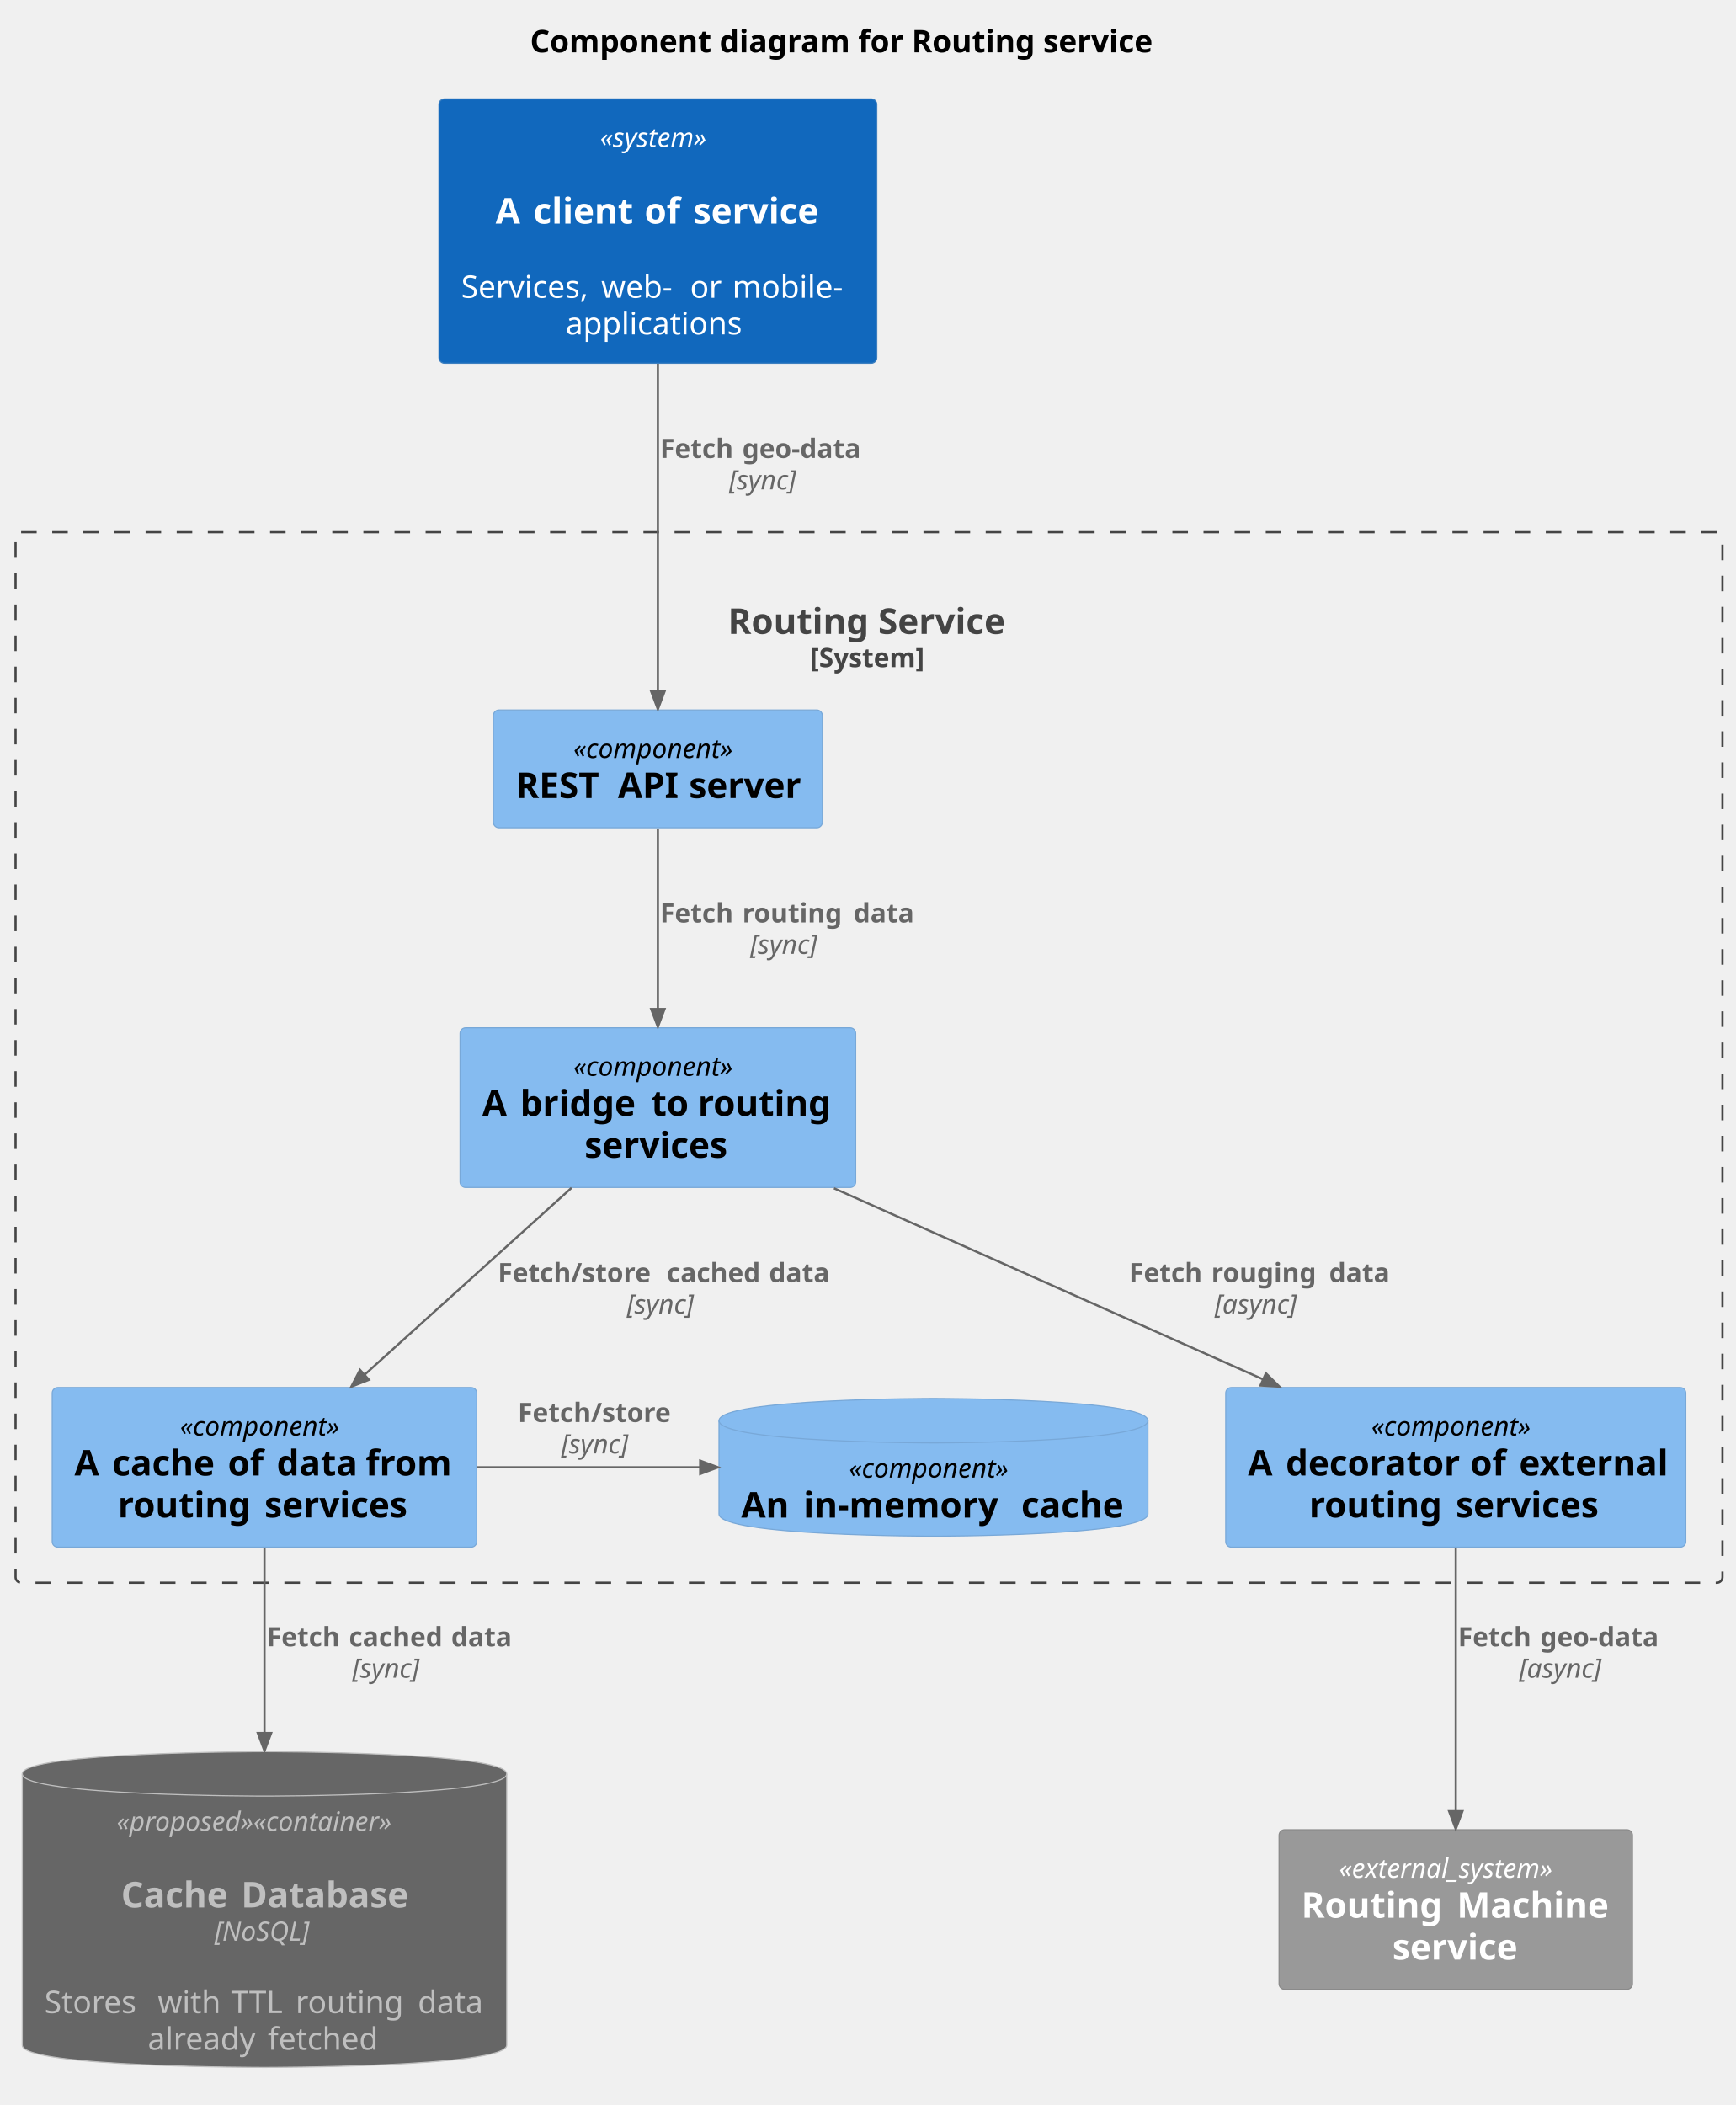
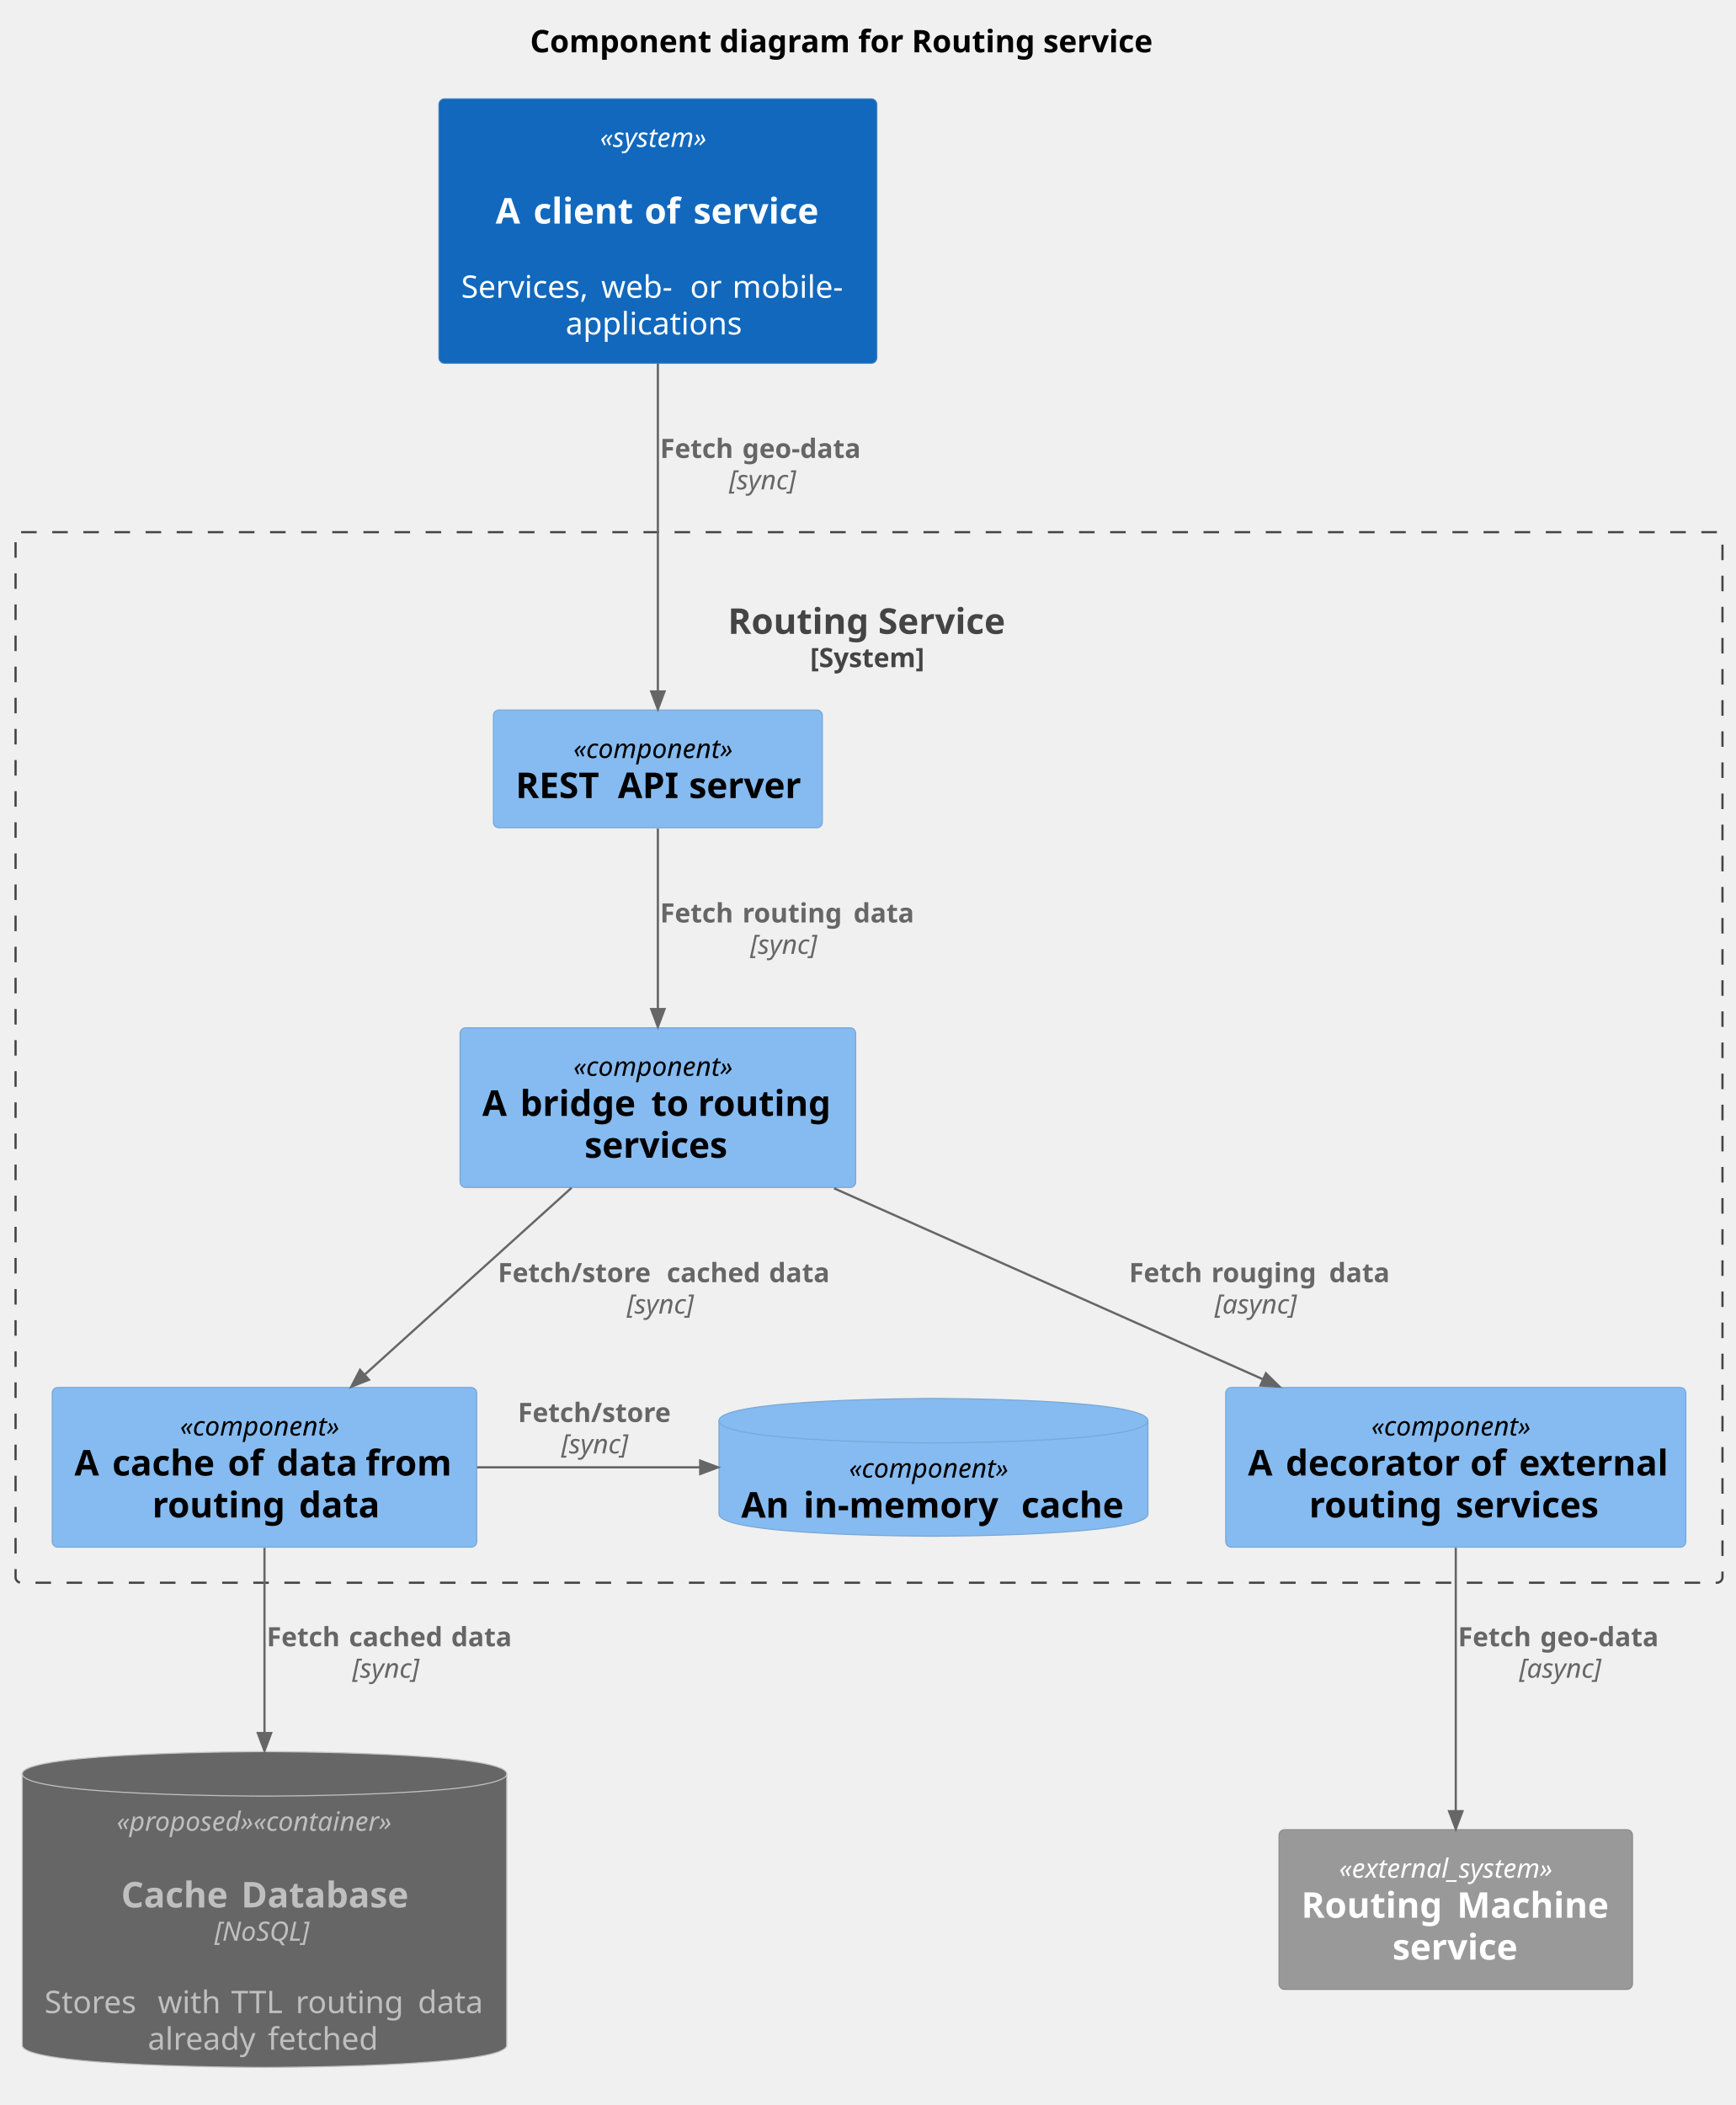
<svg xmlns="http://www.w3.org/2000/svg" contentStyleType="text/css" height="947px" preserveAspectRatio="none" style="width:781px;height:947px;background:#FFFFFF;" version="1.1" viewBox="0 0 781 947" width="781px" zoomAndPan="magnify">
  <defs />
  <g>
    <text fill="#000000" font-family="sans-serif" font-size="14" font-weight="bold" lengthAdjust="spacing" textLength="290" x="238.5" y="23.535">Component diagram for Routing service</text>
    <g id="cluster_api">
      <rect fill="none" height="472.62" rx="2.5" ry="2.5" style="stroke:#444444;stroke-width:1.0;stroke-dasharray:7.0,7.0;" width="768" x="7" y="239.418" />
      <text fill="#444444" font-family="sans-serif" font-size="16" font-weight="bold" lengthAdjust="spacing" textLength="127" x="327.5" y="285.153">Routing Service</text>
      <text fill="#444444" font-family="sans-serif" font-size="12" font-weight="bold" lengthAdjust="spacing" textLength="53" x="364.5" y="300.129">[System]</text>
    </g>
    <g id="elem_rest_api">
      <rect fill="#85BBF0" height="52.977" rx="2.5" ry="2.5" style="stroke:#78A8D8;stroke-width:0.5;" width="148" x="222" y="319.418" />
      <text fill="#000000" font-family="sans-serif" font-size="12" font-style="italic" lengthAdjust="spacing" textLength="76" x="258" y="341.02">«component»</text>
      <text fill="#000000" font-family="sans-serif" font-size="16" font-weight="bold" lengthAdjust="spacing" textLength="41" x="232" y="359.02">REST</text>
      <text fill="#000000" font-family="sans-serif" font-size="16" font-weight="bold" lengthAdjust="spacing" textLength="5" x="273" y="359.02"> </text>
      <text fill="#000000" font-family="sans-serif" font-size="16" font-weight="bold" lengthAdjust="spacing" textLength="27" x="278" y="359.02">API</text>
      <text fill="#000000" font-family="sans-serif" font-size="16" font-weight="bold" lengthAdjust="spacing" textLength="5" x="305" y="359.02"> </text>
      <text fill="#000000" font-family="sans-serif" font-size="16" font-weight="bold" lengthAdjust="spacing" textLength="50" x="310" y="359.02">server</text>
    </g>
    <g id="elem_bridge">
      <rect fill="#85BBF0" height="71.82" rx="2.5" ry="2.5" style="stroke:#78A8D8;stroke-width:0.5;" width="178" x="207" y="462.398" />
      <text fill="#000000" font-family="sans-serif" font-size="12" font-style="italic" lengthAdjust="spacing" textLength="76" x="258" y="484">«component»</text>
      <text fill="#000000" font-family="sans-serif" font-size="16" font-weight="bold" lengthAdjust="spacing" textLength="12" x="217" y="502">A</text>
      <text fill="#000000" font-family="sans-serif" font-size="16" font-weight="bold" lengthAdjust="spacing" textLength="5" x="229" y="502"> </text>
      <text fill="#000000" font-family="sans-serif" font-size="16" font-weight="bold" lengthAdjust="spacing" textLength="54" x="234" y="502">bridge</text>
      <text fill="#000000" font-family="sans-serif" font-size="16" font-weight="bold" lengthAdjust="spacing" textLength="5" x="288" y="502"> </text>
      <text fill="#000000" font-family="sans-serif" font-size="16" font-weight="bold" lengthAdjust="spacing" textLength="16" x="293" y="502">to</text>
      <text fill="#000000" font-family="sans-serif" font-size="16" font-weight="bold" lengthAdjust="spacing" textLength="5" x="309" y="502"> </text>
      <text fill="#000000" font-family="sans-serif" font-size="16" font-weight="bold" lengthAdjust="spacing" textLength="61" x="314" y="502">routing</text>
      <text fill="#000000" font-family="sans-serif" font-size="16" font-weight="bold" lengthAdjust="spacing" textLength="66" x="263" y="520.844">services</text>
    </g>
    <g id="elem_mem_cache">
      <path d="M323.5,639.138 C323.5,629.138 420,629.138 420,629.138 C420,629.138 516.5,629.138 516.5,639.138 L516.5,681.115 C516.5,691.115 420,691.115 420,691.115 C420,691.115 323.5,691.115 323.5,681.115 L323.5,639.138 " fill="#85BBF0" style="stroke:#78A8D8;stroke-width:0.5;" />
      <path d="M323.5,639.138 C323.5,649.138 420,649.138 420,649.138 C420,649.138 516.5,649.138 516.5,639.138 " fill="none" style="stroke:#78A8D8;stroke-width:0.5;" />
      <text fill="#000000" font-family="sans-serif" font-size="12" font-style="italic" lengthAdjust="spacing" textLength="76" x="382" y="664.74">«component»</text>
      <text fill="#000000" font-family="sans-serif" font-size="16" font-weight="bold" lengthAdjust="spacing" textLength="23" x="333.5" y="682.74">An</text>
      <text fill="#000000" font-family="sans-serif" font-size="16" font-weight="bold" lengthAdjust="spacing" textLength="5" x="356.5" y="682.74"> </text>
      <text fill="#000000" font-family="sans-serif" font-size="16" font-weight="bold" lengthAdjust="spacing" textLength="93" x="361.5" y="682.74">in-memory</text>
      <text fill="#000000" font-family="sans-serif" font-size="16" font-weight="bold" lengthAdjust="spacing" textLength="5" x="454.5" y="682.74"> </text>
      <text fill="#000000" font-family="sans-serif" font-size="16" font-weight="bold" lengthAdjust="spacing" textLength="47" x="459.5" y="682.74">cache</text>
    </g>
    <g id="elem_cache">
      <rect fill="#85BBF0" height="71.82" rx="2.5" ry="2.5" style="stroke:#78A8D8;stroke-width:0.5;" width="191" x="23.5" y="624.218" />
      <text fill="#000000" font-family="sans-serif" font-size="12" font-style="italic" lengthAdjust="spacing" textLength="76" x="81" y="645.82">«component»</text>
      <text fill="#000000" font-family="sans-serif" font-size="16" font-weight="bold" lengthAdjust="spacing" textLength="12" x="33.5" y="663.82">A</text>
      <text fill="#000000" font-family="sans-serif" font-size="16" font-weight="bold" lengthAdjust="spacing" textLength="5" x="45.5" y="663.82"> </text>
      <text fill="#000000" font-family="sans-serif" font-size="16" font-weight="bold" lengthAdjust="spacing" textLength="47" x="50.5" y="663.82">cache</text>
      <text fill="#000000" font-family="sans-serif" font-size="16" font-weight="bold" lengthAdjust="spacing" textLength="5" x="97.5" y="663.82"> </text>
      <text fill="#000000" font-family="sans-serif" font-size="16" font-weight="bold" lengthAdjust="spacing" textLength="17" x="102.5" y="663.82">of</text>
      <text fill="#000000" font-family="sans-serif" font-size="16" font-weight="bold" lengthAdjust="spacing" textLength="5" x="119.5" y="663.82"> </text>
      <text fill="#000000" font-family="sans-serif" font-size="16" font-weight="bold" lengthAdjust="spacing" textLength="35" x="124.5" y="663.82">data</text>
      <text fill="#000000" font-family="sans-serif" font-size="16" font-weight="bold" lengthAdjust="spacing" textLength="5" x="159.5" y="663.82"> </text>
      <text fill="#000000" font-family="sans-serif" font-size="16" font-weight="bold" lengthAdjust="spacing" textLength="40" x="164.5" y="663.82">from</text>
-       <text fill="#000000" font-family="sans-serif" font-size="16" font-weight="bold" lengthAdjust="spacing" textLength="61" x="53" y="682.664">routing</text>
-       <text fill="#000000" font-family="sans-serif" font-size="16" font-weight="bold" lengthAdjust="spacing" textLength="5" x="114" y="682.664"> </text>
-       <text fill="#000000" font-family="sans-serif" font-size="16" font-weight="bold" lengthAdjust="spacing" textLength="66" x="119" y="682.664">services</text>
+       <text fill="#000000" font-family="sans-serif" font-size="16" font-weight="bold" lengthAdjust="spacing" textLength="61" x="68.5" y="682.664">routing</text>
+       <text fill="#000000" font-family="sans-serif" font-size="16" font-weight="bold" lengthAdjust="spacing" textLength="5" x="129.5" y="682.664"> </text>
+       <text fill="#000000" font-family="sans-serif" font-size="16" font-weight="bold" lengthAdjust="spacing" textLength="35" x="134.5" y="682.664">data</text>
    </g>
    <g id="elem_decorator">
      <rect fill="#85BBF0" height="71.82" rx="2.5" ry="2.5" style="stroke:#78A8D8;stroke-width:0.5;" width="207" x="551.5" y="624.218" />
      <text fill="#000000" font-family="sans-serif" font-size="12" font-style="italic" lengthAdjust="spacing" textLength="76" x="617" y="645.82">«component»</text>
      <text fill="#000000" font-family="sans-serif" font-size="16" font-weight="bold" lengthAdjust="spacing" textLength="12" x="561.5" y="663.82">A</text>
      <text fill="#000000" font-family="sans-serif" font-size="16" font-weight="bold" lengthAdjust="spacing" textLength="5" x="573.5" y="663.82"> </text>
      <text fill="#000000" font-family="sans-serif" font-size="16" font-weight="bold" lengthAdjust="spacing" textLength="78" x="578.5" y="663.82">decorator</text>
      <text fill="#000000" font-family="sans-serif" font-size="16" font-weight="bold" lengthAdjust="spacing" textLength="5" x="656.5" y="663.82"> </text>
      <text fill="#000000" font-family="sans-serif" font-size="16" font-weight="bold" lengthAdjust="spacing" textLength="17" x="661.5" y="663.82">of</text>
      <text fill="#000000" font-family="sans-serif" font-size="16" font-weight="bold" lengthAdjust="spacing" textLength="5" x="678.5" y="663.82"> </text>
      <text fill="#000000" font-family="sans-serif" font-size="16" font-weight="bold" lengthAdjust="spacing" textLength="65" x="683.5" y="663.82">external</text>
      <text fill="#000000" font-family="sans-serif" font-size="16" font-weight="bold" lengthAdjust="spacing" textLength="61" x="589" y="682.664">routing</text>
      <text fill="#000000" font-family="sans-serif" font-size="16" font-weight="bold" lengthAdjust="spacing" textLength="5" x="650" y="682.664"> </text>
      <text fill="#000000" font-family="sans-serif" font-size="16" font-weight="bold" lengthAdjust="spacing" textLength="66" x="655" y="682.664">services</text>
    </g>
    <g id="elem_client">
      <rect fill="#1168BD" height="118.93" rx="2.5" ry="2.5" style="stroke:#3C7FC0;stroke-width:0.5;" width="197" x="197.5" y="44.488" />
      <text fill="#FFFFFF" font-family="sans-serif" font-size="12" font-style="italic" lengthAdjust="spacing" textLength="52" x="270" y="66.09">«system»</text>
      <text fill="#FFFFFF" font-family="sans-serif" font-size="14" lengthAdjust="spacing" textLength="4" x="294" y="82.156"> </text>
      <text fill="#FFFFFF" font-family="sans-serif" font-size="16" font-weight="bold" lengthAdjust="spacing" textLength="12" x="223" y="100.578">A</text>
      <text fill="#FFFFFF" font-family="sans-serif" font-size="16" font-weight="bold" lengthAdjust="spacing" textLength="5" x="235" y="100.578"> </text>
      <text fill="#FFFFFF" font-family="sans-serif" font-size="16" font-weight="bold" lengthAdjust="spacing" textLength="45" x="240" y="100.578">client</text>
      <text fill="#FFFFFF" font-family="sans-serif" font-size="16" font-weight="bold" lengthAdjust="spacing" textLength="5" x="285" y="100.578"> </text>
      <text fill="#FFFFFF" font-family="sans-serif" font-size="16" font-weight="bold" lengthAdjust="spacing" textLength="17" x="290" y="100.578">of</text>
      <text fill="#FFFFFF" font-family="sans-serif" font-size="16" font-weight="bold" lengthAdjust="spacing" textLength="5" x="307" y="100.578"> </text>
      <text fill="#FFFFFF" font-family="sans-serif" font-size="16" font-weight="bold" lengthAdjust="spacing" textLength="57" x="312" y="100.578">service</text>
      <text fill="#FFFFFF" font-family="sans-serif" font-size="14" lengthAdjust="spacing" textLength="4" x="294" y="117.488"> </text>
      <text fill="#FFFFFF" font-family="sans-serif" font-size="14" lengthAdjust="spacing" textLength="59" x="207.5" y="133.977">Services,</text>
      <text fill="#FFFFFF" font-family="sans-serif" font-size="14" lengthAdjust="spacing" textLength="4" x="266.5" y="133.977"> </text>
      <text fill="#FFFFFF" font-family="sans-serif" font-size="14" lengthAdjust="spacing" textLength="36" x="270.5" y="133.977">web-</text>
      <text fill="#FFFFFF" font-family="sans-serif" font-size="14" lengthAdjust="spacing" textLength="4" x="306.5" y="133.977"> </text>
      <text fill="#FFFFFF" font-family="sans-serif" font-size="14" lengthAdjust="spacing" textLength="15" x="310.5" y="133.977">or</text>
      <text fill="#FFFFFF" font-family="sans-serif" font-size="14" lengthAdjust="spacing" textLength="4" x="325.5" y="133.977"> </text>
      <text fill="#FFFFFF" font-family="sans-serif" font-size="14" lengthAdjust="spacing" textLength="55" x="329.5" y="133.977">mobile-</text>
      <text fill="#FFFFFF" font-family="sans-serif" font-size="14" lengthAdjust="spacing" textLength="83" x="254.5" y="150.465">applications</text>
    </g>
    <g id="elem_cach_db">
      <path d="M10,798.038 C10,788.038 119,788.038 119,788.038 C119,788.038 228,788.038 228,798.038 L228,920.101 C228,930.101 119,930.101 119,930.101 C119,930.101 10,930.101 10,920.101 L10,798.038 " fill="#666666" style="stroke:#BFBFBF;stroke-width:0.5;" />
      <path d="M10,798.038 C10,808.038 119,808.038 119,808.038 C119,808.038 228,808.038 228,798.038 " fill="none" style="stroke:#BFBFBF;stroke-width:0.5;" />
      <text fill="#BFBFBF" font-family="sans-serif" font-size="12" font-style="italic" lengthAdjust="spacing" textLength="133" x="52.5" y="823.64">«proposed»«container»</text>
      <text fill="#BFBFBF" font-family="sans-serif" font-size="14" lengthAdjust="spacing" textLength="4" x="117" y="839.706"> </text>
      <text fill="#BFBFBF" font-family="sans-serif" font-size="16" font-weight="bold" lengthAdjust="spacing" textLength="49" x="54.5" y="858.128">Cache</text>
      <text fill="#BFBFBF" font-family="sans-serif" font-size="16" font-weight="bold" lengthAdjust="spacing" textLength="5" x="103.5" y="858.128"> </text>
      <text fill="#BFBFBF" font-family="sans-serif" font-size="16" font-weight="bold" lengthAdjust="spacing" textLength="75" x="108.5" y="858.128">Database</text>
      <text fill="#BFBFBF" font-family="sans-serif" font-size="12" font-style="italic" lengthAdjust="spacing" textLength="45" x="96.5" y="873.105">[NoSQL]</text>
      <text fill="#BFBFBF" font-family="sans-serif" font-size="14" lengthAdjust="spacing" textLength="4" x="117" y="889.171"> </text>
      <text fill="#BFBFBF" font-family="sans-serif" font-size="14" lengthAdjust="spacing" textLength="43" x="20" y="905.659">Stores</text>
      <text fill="#BFBFBF" font-family="sans-serif" font-size="14" lengthAdjust="spacing" textLength="8" x="63" y="905.659">  </text>
      <text fill="#BFBFBF" font-family="sans-serif" font-size="14" lengthAdjust="spacing" textLength="29" x="71" y="905.659">with</text>
      <text fill="#BFBFBF" font-family="sans-serif" font-size="14" lengthAdjust="spacing" textLength="4" x="100" y="905.659"> </text>
      <text fill="#BFBFBF" font-family="sans-serif" font-size="14" lengthAdjust="spacing" textLength="25" x="104" y="905.659">TTL</text>
      <text fill="#BFBFBF" font-family="sans-serif" font-size="14" lengthAdjust="spacing" textLength="4" x="129" y="905.659"> </text>
      <text fill="#BFBFBF" font-family="sans-serif" font-size="14" lengthAdjust="spacing" textLength="51" x="133" y="905.659">routing</text>
      <text fill="#BFBFBF" font-family="sans-serif" font-size="14" lengthAdjust="spacing" textLength="4" x="184" y="905.659"> </text>
      <text fill="#BFBFBF" font-family="sans-serif" font-size="14" lengthAdjust="spacing" textLength="30" x="188" y="905.659">data</text>
      <text fill="#BFBFBF" font-family="sans-serif" font-size="14" lengthAdjust="spacing" textLength="50" x="66.5" y="922.148">already</text>
      <text fill="#BFBFBF" font-family="sans-serif" font-size="14" lengthAdjust="spacing" textLength="4" x="116.5" y="922.148"> </text>
      <text fill="#BFBFBF" font-family="sans-serif" font-size="14" lengthAdjust="spacing" textLength="51" x="120.5" y="922.148">fetched</text>
    </g>
    <g id="elem_osrm">
      <rect fill="#999999" height="71.82" rx="2.5" ry="2.5" style="stroke:#8A8A8A;stroke-width:0.5;" width="159" x="575.5" y="823.158" />
      <text fill="#FFFFFF" font-family="sans-serif" font-size="12" font-style="italic" lengthAdjust="spacing" textLength="105" x="602.5" y="844.76">«external_system»</text>
      <text fill="#FFFFFF" font-family="sans-serif" font-size="16" font-weight="bold" lengthAdjust="spacing" textLength="65" x="585.5" y="862.76">Routing</text>
      <text fill="#FFFFFF" font-family="sans-serif" font-size="16" font-weight="bold" lengthAdjust="spacing" textLength="5" x="650.5" y="862.76"> </text>
      <text fill="#FFFFFF" font-family="sans-serif" font-size="16" font-weight="bold" lengthAdjust="spacing" textLength="69" x="655.5" y="862.76">Machine</text>
      <text fill="#FFFFFF" font-family="sans-serif" font-size="16" font-weight="bold" lengthAdjust="spacing" textLength="57" x="626.5" y="881.604">service</text>
    </g>
    <g id="link_cache_mem_cache">
      <path d="M214.65,660.128 C249.25,660.128 280.33,660.128 315.05,660.128 " fill="none" id="cache-to-mem_cache" style="stroke:#666666;stroke-width:1.0;" />
      <polygon fill="#666666" points="323.05,660.128,315.05,657.128,315.05,663.128,323.05,660.128" style="stroke:#666666;stroke-width:1.0;" />
      <text fill="#666666" font-family="sans-serif" font-size="12" font-weight="bold" lengthAdjust="spacing" textLength="72" x="233" y="639.73">Fetch/store</text>
      <text fill="#666666" font-family="sans-serif" font-size="12" font-style="italic" lengthAdjust="spacing" textLength="33" x="252.5" y="653.863">[sync]</text>
    </g>
    <g id="link_rest_api_bridge">
      <path d="M296,372.758 C296,397.368 296,426.598 296,453.948 " fill="none" id="rest_api-to-bridge" style="stroke:#666666;stroke-width:1.0;" />
      <polygon fill="#666666" points="296,461.948,299,453.948,293,453.948,296,461.948" style="stroke:#666666;stroke-width:1.0;" />
      <text fill="#666666" font-family="sans-serif" font-size="12" font-weight="bold" lengthAdjust="spacing" textLength="33" x="297" y="415">Fetch</text>
      <text fill="#666666" font-family="sans-serif" font-size="12" font-weight="bold" lengthAdjust="spacing" textLength="4" x="330" y="415"> </text>
      <text fill="#666666" font-family="sans-serif" font-size="12" font-weight="bold" lengthAdjust="spacing" textLength="46" x="334" y="415">routing</text>
      <text fill="#666666" font-family="sans-serif" font-size="12" font-weight="bold" lengthAdjust="spacing" textLength="4" x="380" y="415"> </text>
      <text fill="#666666" font-family="sans-serif" font-size="12" font-weight="bold" lengthAdjust="spacing" textLength="27" x="384" y="415">data</text>
      <text fill="#666666" font-family="sans-serif" font-size="12" font-style="italic" lengthAdjust="spacing" textLength="33" x="337.5" y="429.133">[sync]</text>
    </g>
    <g id="link_bridge_cache">
      <path d="M257.16,534.378 C227.75,560.938 193.458,591.897 163.998,618.497 " fill="none" id="bridge-to-cache" style="stroke:#666666;stroke-width:1.0;" />
      <polygon fill="#666666" points="158.06,623.858,166.008,620.724,161.987,616.27,158.06,623.858" style="stroke:#666666;stroke-width:1.0;" />
      <text fill="#666666" font-family="sans-serif" font-size="12" font-weight="bold" lengthAdjust="spacing" textLength="72" x="224" y="576.82">Fetch/store</text>
      <text fill="#666666" font-family="sans-serif" font-size="12" font-weight="bold" lengthAdjust="spacing" textLength="4" x="296" y="576.82"> </text>
      <text fill="#666666" font-family="sans-serif" font-size="12" font-weight="bold" lengthAdjust="spacing" textLength="42" x="300" y="576.82">cached</text>
      <text fill="#666666" font-family="sans-serif" font-size="12" font-weight="bold" lengthAdjust="spacing" textLength="4" x="342" y="576.82"> </text>
      <text fill="#666666" font-family="sans-serif" font-size="12" font-weight="bold" lengthAdjust="spacing" textLength="27" x="346" y="576.82">data</text>
      <text fill="#666666" font-family="sans-serif" font-size="12" font-style="italic" lengthAdjust="spacing" textLength="33" x="282" y="590.953">[sync]</text>
    </g>
    <g id="link_bridge_decorator">
      <path d="M375.23,534.578 C434.8,561.098 508.762,594.024 568.352,620.554 " fill="none" id="bridge-to-decorator" style="stroke:#666666;stroke-width:1.0;" />
      <polygon fill="#666666" points="575.66,623.808,569.572,617.814,567.131,623.295,575.66,623.808" style="stroke:#666666;stroke-width:1.0;" />
      <text fill="#666666" font-family="sans-serif" font-size="12" font-weight="bold" lengthAdjust="spacing" textLength="33" x="508" y="576.82">Fetch</text>
      <text fill="#666666" font-family="sans-serif" font-size="12" font-weight="bold" lengthAdjust="spacing" textLength="4" x="541" y="576.82"> </text>
      <text fill="#666666" font-family="sans-serif" font-size="12" font-weight="bold" lengthAdjust="spacing" textLength="49" x="545" y="576.82">rouging</text>
      <text fill="#666666" font-family="sans-serif" font-size="12" font-weight="bold" lengthAdjust="spacing" textLength="4" x="594" y="576.82"> </text>
      <text fill="#666666" font-family="sans-serif" font-size="12" font-weight="bold" lengthAdjust="spacing" textLength="27" x="598" y="576.82">data</text>
      <text fill="#666666" font-family="sans-serif" font-size="12" font-style="italic" lengthAdjust="spacing" textLength="40" x="546.5" y="590.953">[async]</text>
    </g>
    <g id="link_client_rest_api">
      <path d="M296,163.648 C296,213.328 296,274.148 296,311.058 " fill="none" id="client-to-rest_api" style="stroke:#666666;stroke-width:1.0;" />
      <polygon fill="#666666" points="296,319.058,299,311.058,293,311.058,296,319.058" style="stroke:#666666;stroke-width:1.0;" />
      <text fill="#666666" font-family="sans-serif" font-size="12" font-weight="bold" lengthAdjust="spacing" textLength="33" x="297" y="206.02">Fetch</text>
      <text fill="#666666" font-family="sans-serif" font-size="12" font-weight="bold" lengthAdjust="spacing" textLength="4" x="330" y="206.02"> </text>
      <text fill="#666666" font-family="sans-serif" font-size="12" font-weight="bold" lengthAdjust="spacing" textLength="58" x="334" y="206.02">geo-data</text>
      <text fill="#666666" font-family="sans-serif" font-size="12" font-style="italic" lengthAdjust="spacing" textLength="33" x="328" y="220.153">[sync]</text>
    </g>
    <g id="link_cache_cach_db">
      <path d="M119,696.338 C119,721.668 119,748.698 119,779.678 " fill="none" id="cache-to-cach_db" style="stroke:#666666;stroke-width:1.0;" />
      <polygon fill="#666666" points="119,787.678,122,779.678,116,779.678,119,787.678" style="stroke:#666666;stroke-width:1.0;" />
      <text fill="#666666" font-family="sans-serif" font-size="12" font-weight="bold" lengthAdjust="spacing" textLength="33" x="120" y="740.64">Fetch</text>
      <text fill="#666666" font-family="sans-serif" font-size="12" font-weight="bold" lengthAdjust="spacing" textLength="4" x="153" y="740.64"> </text>
      <text fill="#666666" font-family="sans-serif" font-size="12" font-weight="bold" lengthAdjust="spacing" textLength="42" x="157" y="740.64">cached</text>
      <text fill="#666666" font-family="sans-serif" font-size="12" font-weight="bold" lengthAdjust="spacing" textLength="4" x="199" y="740.64"> </text>
      <text fill="#666666" font-family="sans-serif" font-size="12" font-weight="bold" lengthAdjust="spacing" textLength="27" x="203" y="740.64">data</text>
      <text fill="#666666" font-family="sans-serif" font-size="12" font-style="italic" lengthAdjust="spacing" textLength="33" x="158.5" y="754.773">[sync]</text>
    </g>
    <g id="link_decorator_osrm">
      <path d="M655,696.338 C655,732.068 655,779.088 655,814.828 " fill="none" id="decorator-to-osrm" style="stroke:#666666;stroke-width:1.0;" />
      <polygon fill="#666666" points="655,822.828,658,814.828,652,814.828,655,822.828" style="stroke:#666666;stroke-width:1.0;" />
      <text fill="#666666" font-family="sans-serif" font-size="12" font-weight="bold" lengthAdjust="spacing" textLength="33" x="656" y="740.64">Fetch</text>
      <text fill="#666666" font-family="sans-serif" font-size="12" font-weight="bold" lengthAdjust="spacing" textLength="4" x="689" y="740.64"> </text>
      <text fill="#666666" font-family="sans-serif" font-size="12" font-weight="bold" lengthAdjust="spacing" textLength="58" x="693" y="740.64">geo-data</text>
      <text fill="#666666" font-family="sans-serif" font-size="12" font-style="italic" lengthAdjust="spacing" textLength="40" x="683.5" y="754.773">[async]</text>
    </g>
  </g>
</svg>
